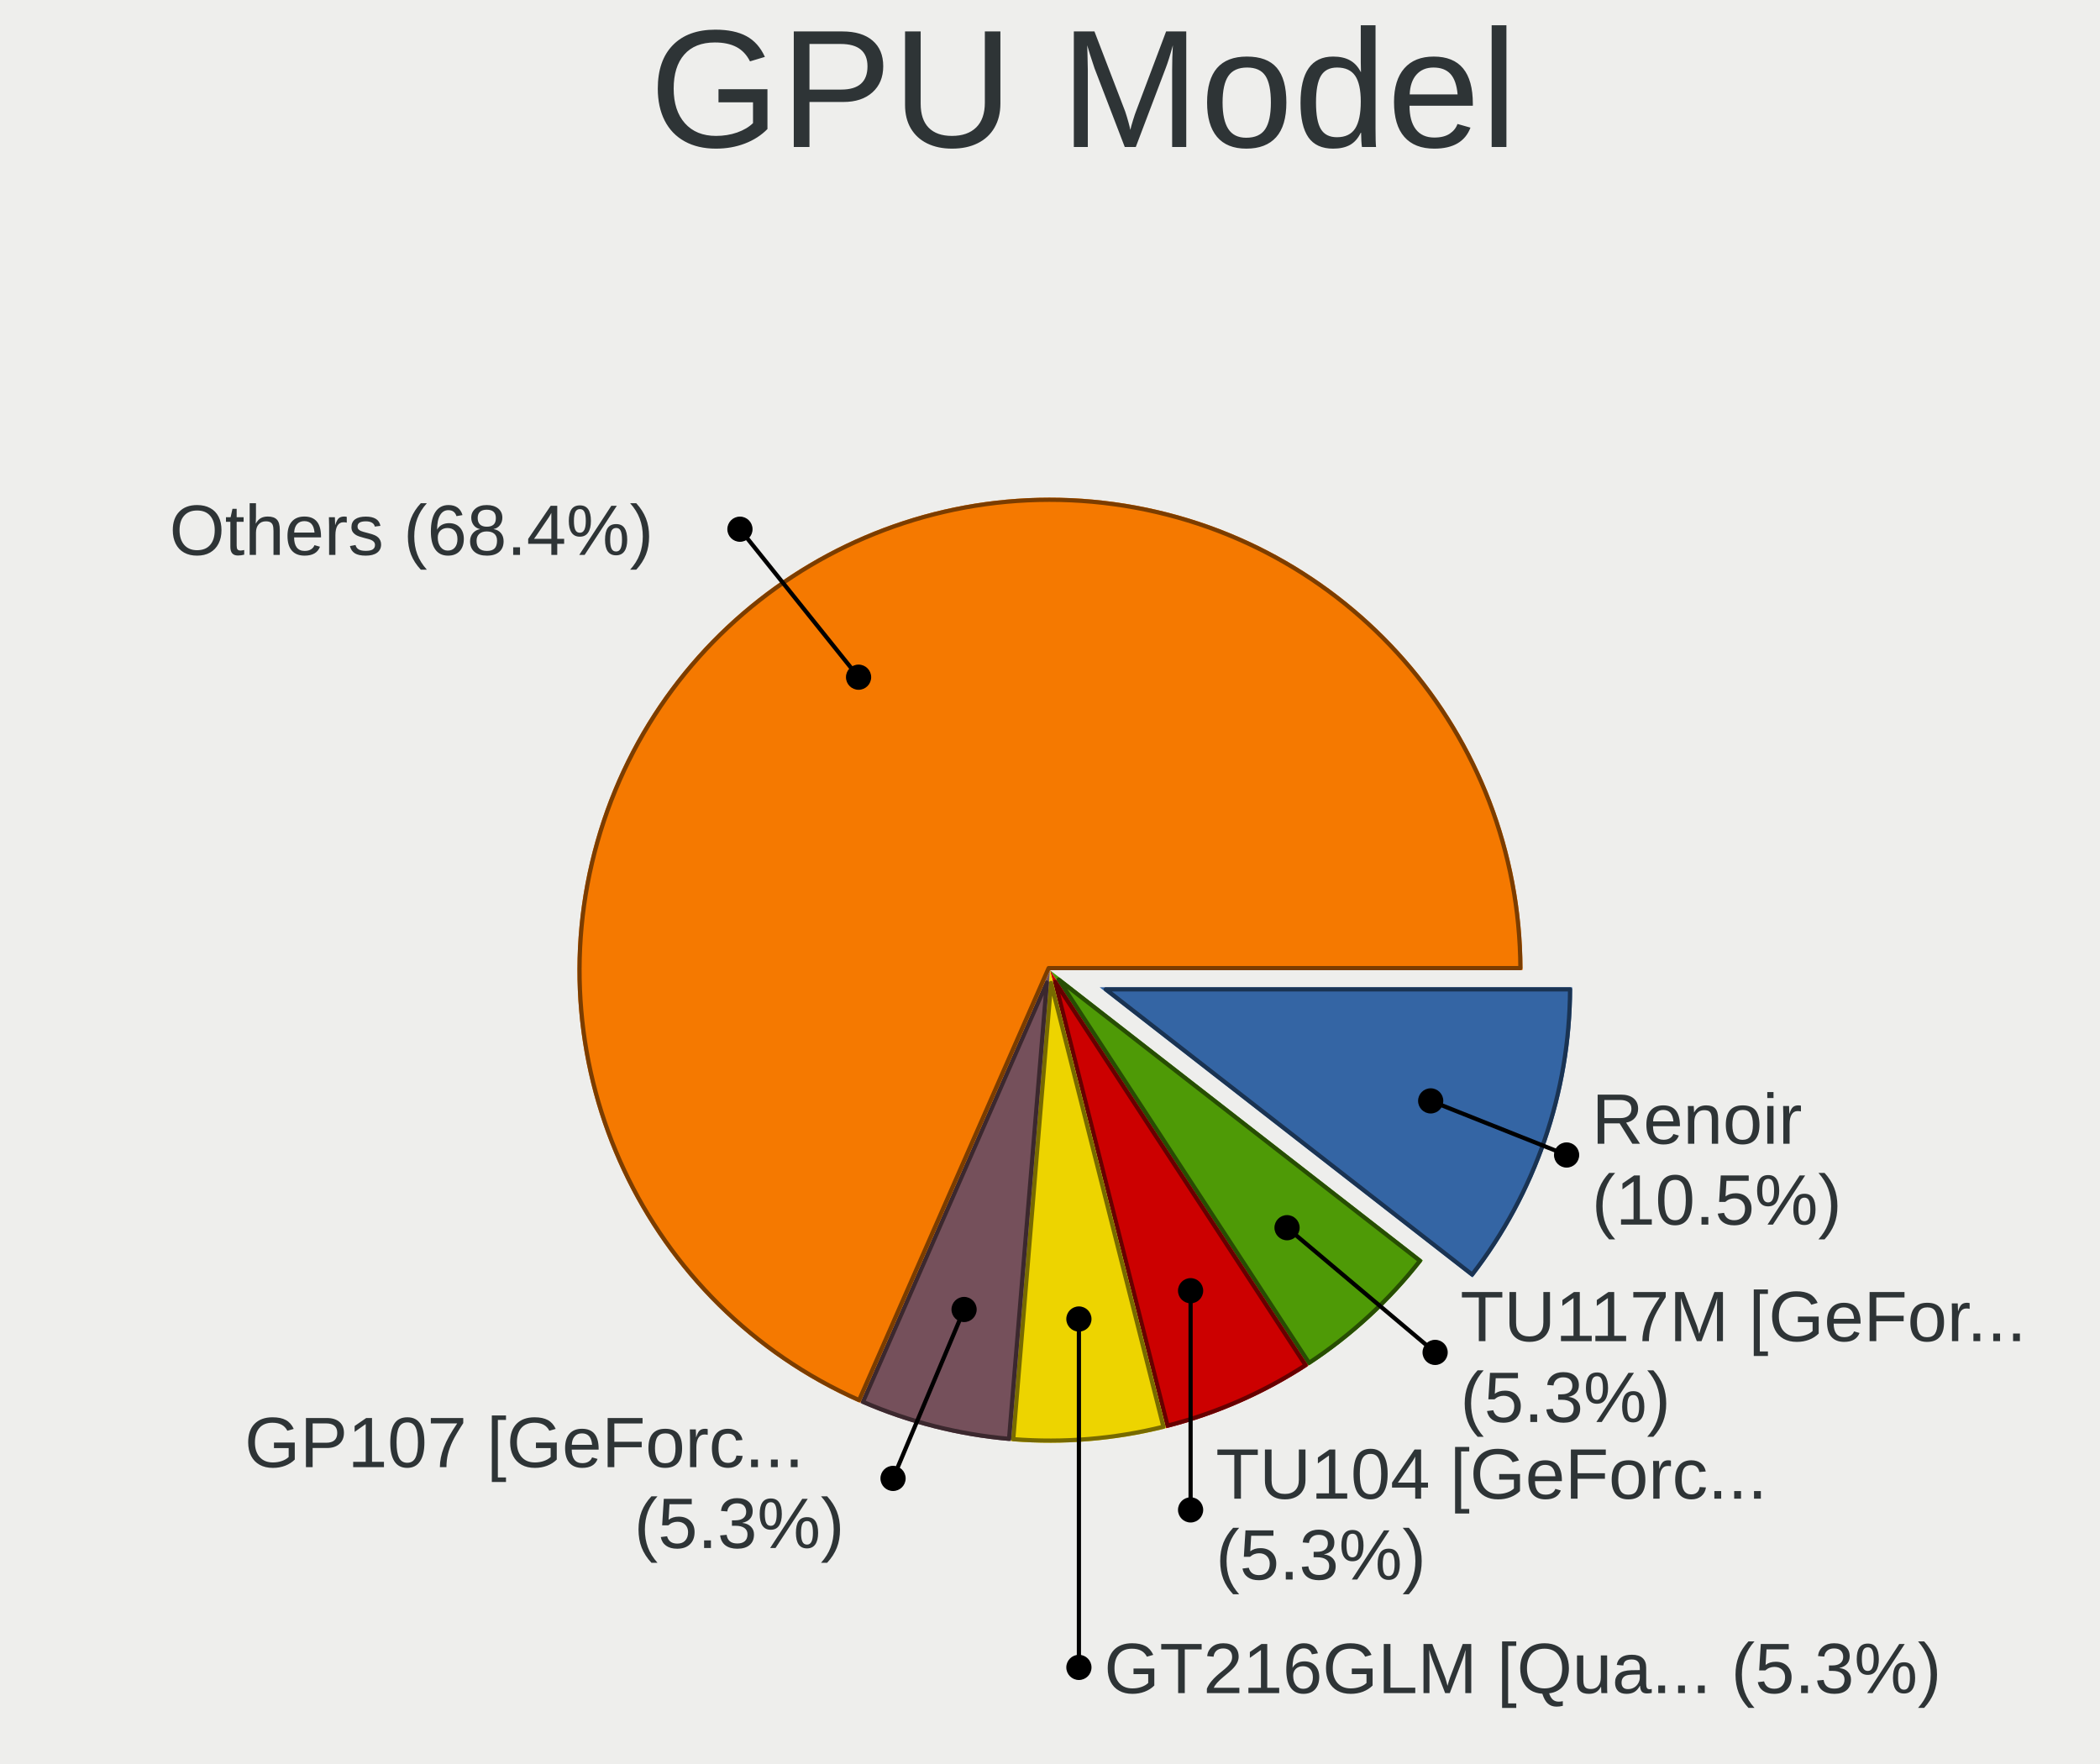
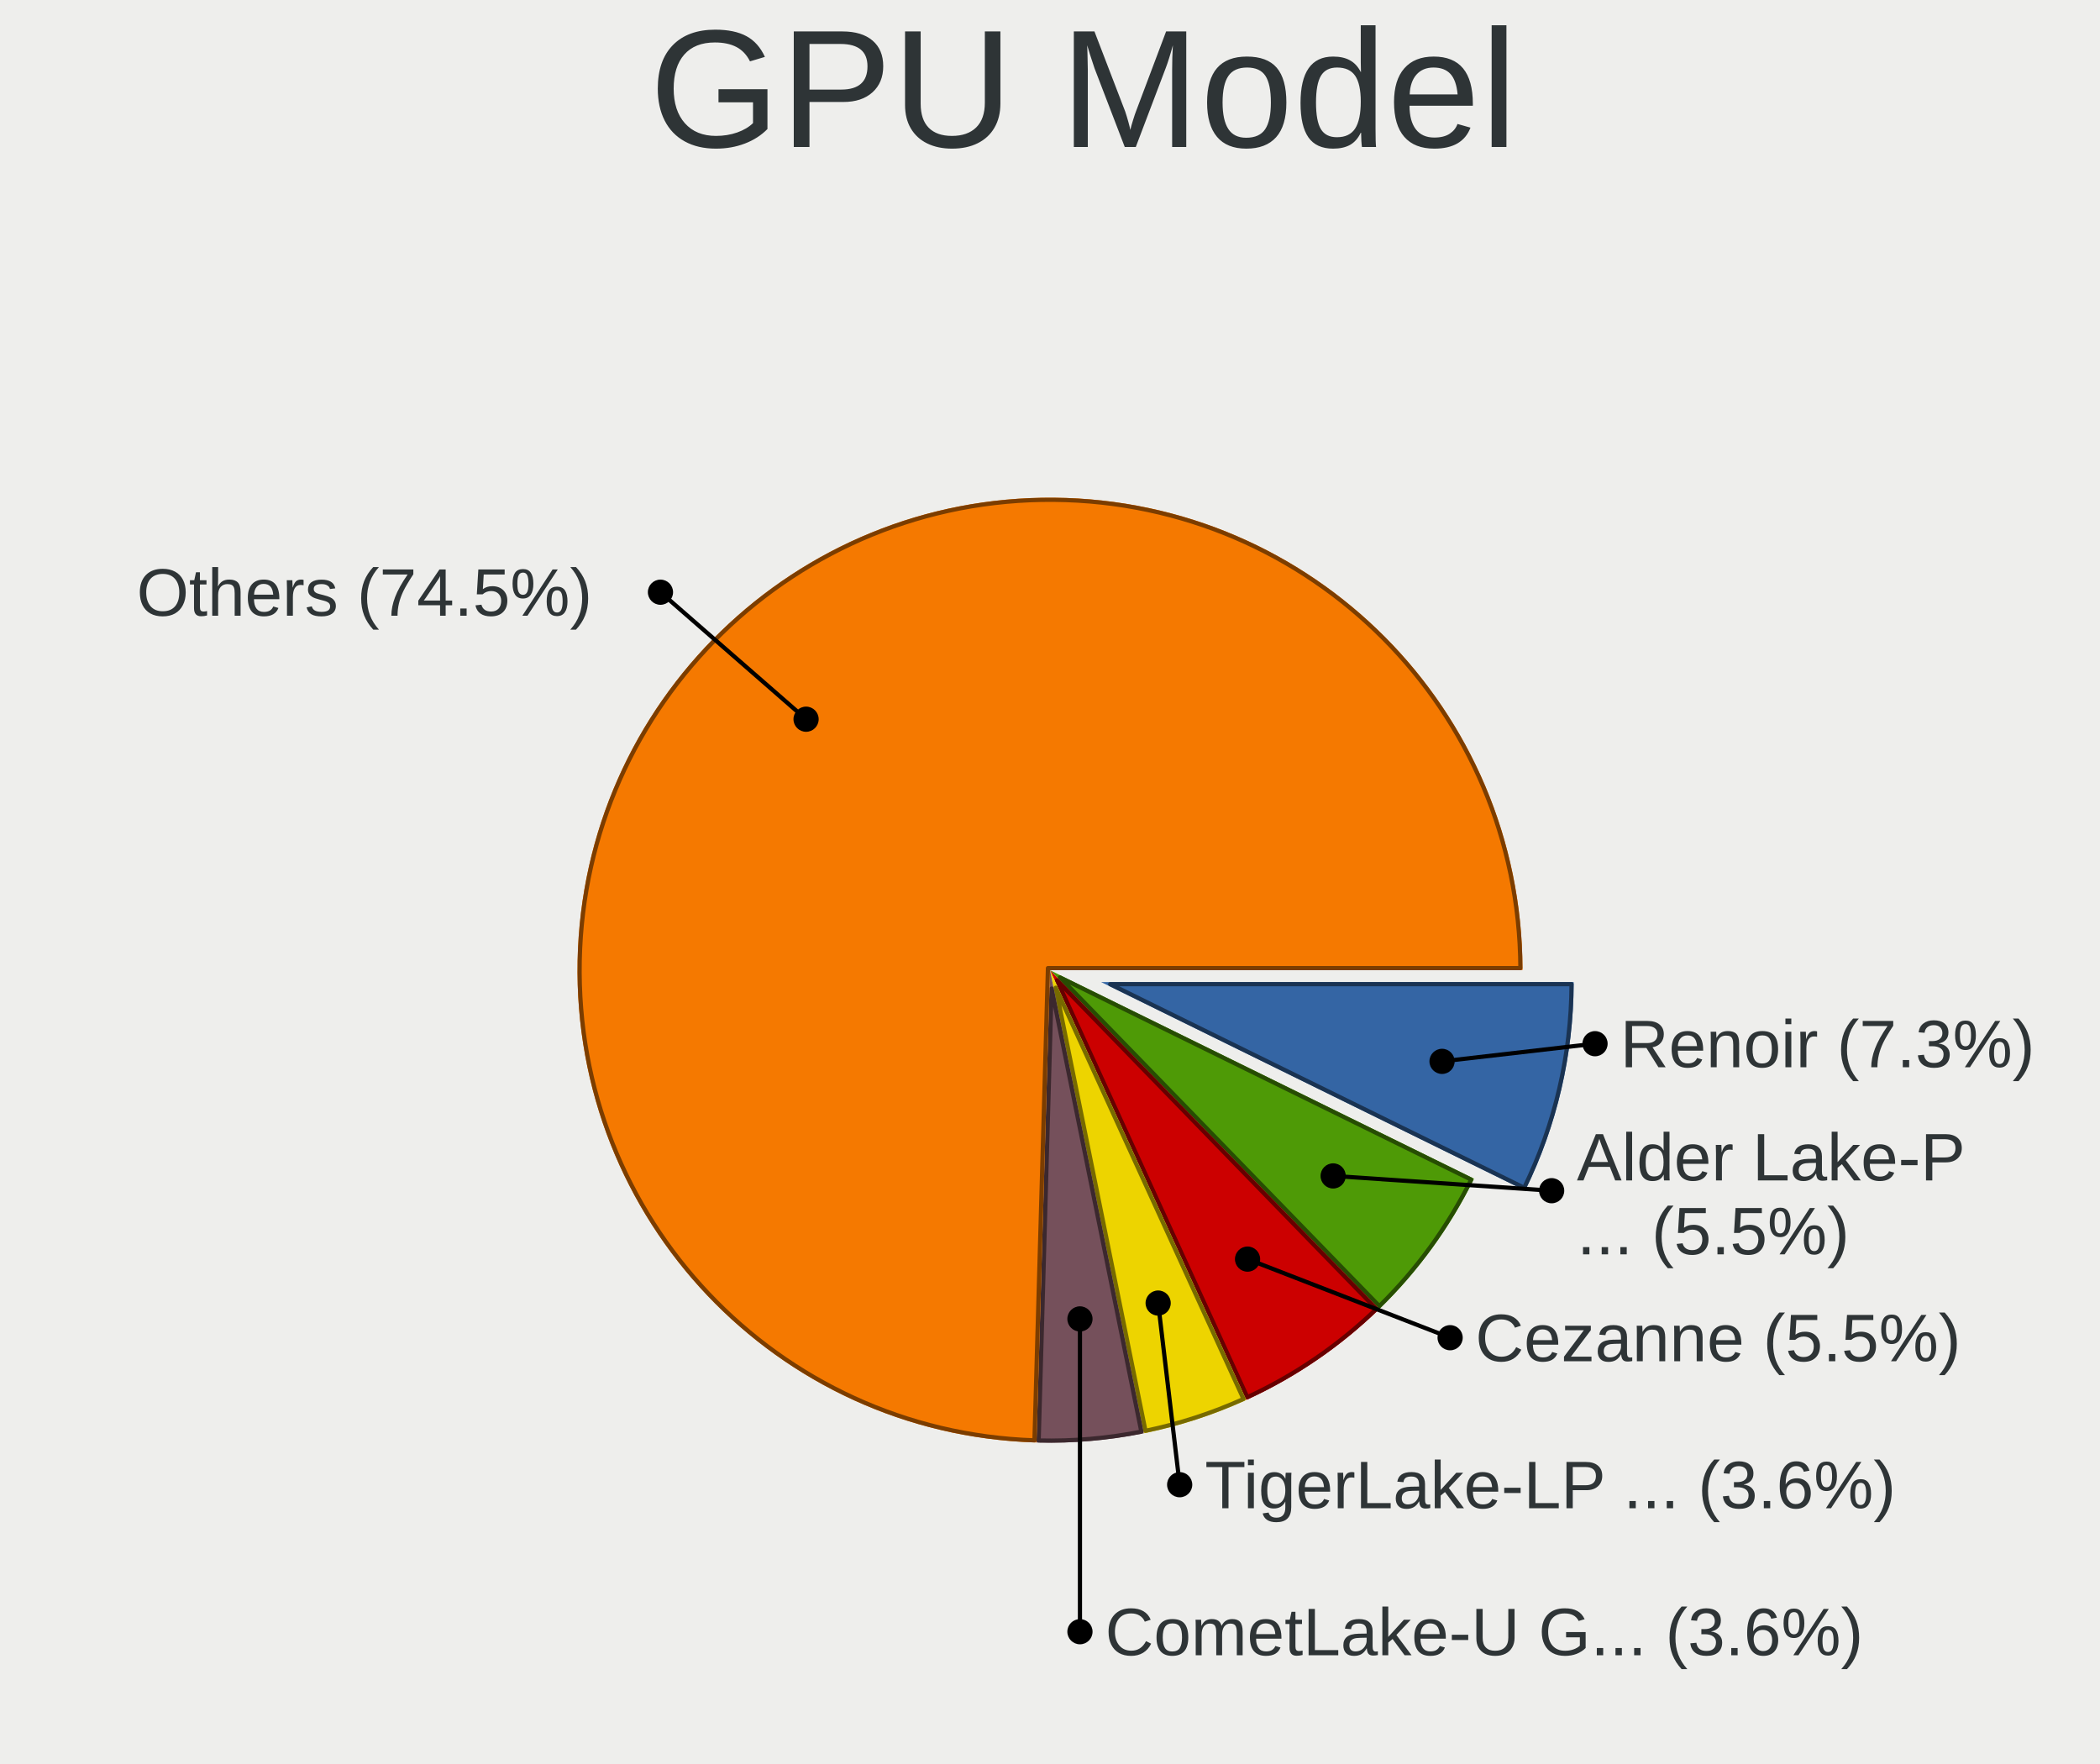
<svg xmlns="http://www.w3.org/2000/svg" width="500" height="420" version="1.0" id="ezcGraph">
  <defs />
  <g id="ezcGraphChart" color-rendering="optimizeQuality" shape-rendering="geometricPrecision" text-rendering="optimizeLegibility">
    <path d=" M 0,420 L 0,0 L 500,0 L 500,420 L 0,420 z " style="fill: #eeeeec; fill-opacity: 1.00; stroke: none;" id="ezcGraphPolygon_1" />
    <path d=" M 0,42 L 0,0 L 500,0 L 500,42 L 0,42 z " style="fill: #000000; fill-opacity: 0.00; stroke: none;" id="ezcGraphPolygon_2" />
-     <path d="M 261.82,235.06 L 374.32,235.06 A 112.50,112.50 0 0,1 350.60,304.16 z" style="fill: #3465a4; fill-opacity: 1.00; stroke: none; cursor: pointer;" id="ezcGraphCircleSector_4" />
-     <path d="M 263.28,235.56 L 373.82,235.56 A 112.00,112.00 0 0,1 350.51,303.46 z" style="fill: none; stroke: #1a3352; stroke-width: 1; stroke-opacity: 1.00; stroke-linecap: round; stroke-linejoin: round;" id="ezcGraphCircleSector_5" />
-     <path d="M 250.00,231.00 L 338.78,300.10 A 112.50,112.50 0 0,1 311.53,325.18 z" style="fill: #4e9a06; fill-opacity: 1.00; stroke: none; cursor: pointer;" id="ezcGraphCircleSector_6" />
-     <path d="M 252.06,233.23 L 338.08,300.19 A 112.00,112.00 0 0,1 311.68,324.49 z" style="fill: none; stroke: #274d03; stroke-width: 1; stroke-opacity: 1.00; stroke-linecap: round; stroke-linejoin: round;" id="ezcGraphCircleSector_7" />
-     <path d="M 250.00,231.00 L 311.53,325.18 A 112.50,112.50 0 0,1 277.62,340.06 z" style="fill: #cc0000; fill-opacity: 1.00; stroke: none; cursor: pointer;" id="ezcGraphCircleSector_8" />
-     <path d="M 251.22,233.78 L 310.84,325.04 A 112.00,112.00 0 0,1 277.98,339.45 z" style="fill: none; stroke: #660000; stroke-width: 1; stroke-opacity: 1.00; stroke-linecap: round; stroke-linejoin: round;" id="ezcGraphCircleSector_9" />
-     <path d="M 250.00,231.00 L 277.62,340.06 A 112.50,112.50 0 0,1 240.71,343.12 z" style="fill: #edd400; fill-opacity: 1.00; stroke: none; cursor: pointer;" id="ezcGraphCircleSector_10" />
-     <path d="M 250.25,234.03 L 277.01,339.70 A 112.00,112.00 0 0,1 241.25,342.66 z" style="fill: none; stroke: #776a00; stroke-width: 1; stroke-opacity: 1.00; stroke-linecap: round; stroke-linejoin: round;" id="ezcGraphCircleSector_11" />
-     <path d="M 250.00,231.00 L 240.71,343.12 A 112.50,112.50 0 0,1 204.81,334.02 z" style="fill: #75505b; fill-opacity: 1.00; stroke: none; cursor: pointer;" id="ezcGraphCircleSector_12" />
-     <path d="M 249.25,233.94 L 240.25,342.58 A 112.00,112.00 0 0,1 205.47,333.77 z" style="fill: none; stroke: #3b282e; stroke-width: 1; stroke-opacity: 1.00; stroke-linecap: round; stroke-linejoin: round;" id="ezcGraphCircleSector_13" />
-     <path d="M 250.00,231.00 L 204.81,334.02 A 112.50,112.50 0 1,1 362.50,231.00 z" style="fill: #f57900; fill-opacity: 1.00; stroke: none;" id="ezcGraphCircleSector_14" />
-     <path d="M 249.67,230.50 L 204.55,333.37 A 112.00,112.00 0 1,1 362.00,230.50 z" style="fill: none; stroke: #7b3d00; stroke-width: 1; stroke-opacity: 1.00; stroke-linecap: round; stroke-linejoin: round;" id="ezcGraphCircleSector_15" />
-     <path d=" M 204.421,161.236 L 176.177,126" style="fill: none; stroke: #000000; stroke-width: 1; stroke-opacity: 1.00; stroke-linecap: round; stroke-linejoin: round;" id="ezcGraphLine_16" />
-     <ellipse cx="204.421" cy="161.236" rx="3" ry="3" style="fill: #000000; fill-opacity: 1.00; stroke: none;" id="ezcGraphCircle_17" />
-     <ellipse cx="176.177" cy="126" rx="3" ry="3" style="fill: #000000; fill-opacity: 1.00; stroke: none;" id="ezcGraphCircle_18" />
-     <path d=" M 229.543,311.783 L 212.631,352" style="fill: none; stroke: #000000; stroke-width: 1; stroke-opacity: 1.00; stroke-linecap: round; stroke-linejoin: round;" id="ezcGraphLine_20" />
-     <ellipse cx="229.543" cy="311.783" rx="3" ry="3" style="fill: #000000; fill-opacity: 1.00; stroke: none;" id="ezcGraphCircle_21" />
-     <ellipse cx="212.631" cy="352" rx="3" ry="3" style="fill: #000000; fill-opacity: 1.00; stroke: none;" id="ezcGraphCircle_22" />
-     <path d=" M 340.641,262.117 L 373,275" style="fill: none; stroke: #000000; stroke-width: 1; stroke-opacity: 1.00; stroke-linecap: round; stroke-linejoin: round;" id="ezcGraphLine_24" />
-     <ellipse cx="340.641" cy="262.117" rx="3" ry="3" style="fill: #000000; fill-opacity: 1.00; stroke: none;" id="ezcGraphCircle_25" />
-     <ellipse cx="373" cy="275" rx="3" ry="3" style="fill: #000000; fill-opacity: 1.00; stroke: none;" id="ezcGraphCircle_26" />
-     <path d=" M 306.44,292.31 L 341.697,322" style="fill: none; stroke: #000000; stroke-width: 1; stroke-opacity: 1.00; stroke-linecap: round; stroke-linejoin: round;" id="ezcGraphLine_28" />
-     <ellipse cx="306.44" cy="292.31" rx="3" ry="3" style="fill: #000000; fill-opacity: 1.00; stroke: none;" id="ezcGraphCircle_29" />
-     <ellipse cx="341.697" cy="322" rx="3" ry="3" style="fill: #000000; fill-opacity: 1.00; stroke: none;" id="ezcGraphCircle_30" />
-     <path d=" M 283.475,307.314 L 283.475,359.5" style="fill: none; stroke: #000000; stroke-width: 1; stroke-opacity: 1.00; stroke-linecap: round; stroke-linejoin: round;" id="ezcGraphLine_32" />
-     <ellipse cx="283.475" cy="307.314" rx="3" ry="3" style="fill: #000000; fill-opacity: 1.00; stroke: none;" id="ezcGraphCircle_33" />
-     <ellipse cx="283.475" cy="359.5" rx="3" ry="3" style="fill: #000000; fill-opacity: 1.00; stroke: none;" id="ezcGraphCircle_34" />
-     <path d=" M 256.882,314.049 L 256.882,397" style="fill: none; stroke: #000000; stroke-width: 1; stroke-opacity: 1.00; stroke-linecap: round; stroke-linejoin: round;" id="ezcGraphLine_36" />
-     <ellipse cx="256.882" cy="314.049" rx="3" ry="3" style="fill: #000000; fill-opacity: 1.00; stroke: none;" id="ezcGraphCircle_37" />
-     <ellipse cx="256.882" cy="397" rx="3" ry="3" style="fill: #000000; fill-opacity: 1.00; stroke: none;" id="ezcGraphCircle_38" />
+     <path d="M 262.18,233.83 L 374.68,233.83 A 112.50,112.50 0 0,1 363.13,283.47 z" style="fill: #3465a4; fill-opacity: 1.00; stroke: none; cursor: pointer;" id="ezcGraphCircleSector_4" />
+     <path d="M 264.33,234.33 L 374.18,234.33 A 112.00,112.00 0 0,1 362.90,282.80 z" style="fill: none; stroke: #1a3352; stroke-width: 1; stroke-opacity: 1.00; stroke-linecap: round; stroke-linejoin: round;" id="ezcGraphCircleSector_5" />
+     <path d="M 250.00,231.00 L 350.96,280.64 A 112.50,112.50 0 0,1 328.41,311.68 z" style="fill: #4e9a06; fill-opacity: 1.00; stroke: none; cursor: pointer;" id="ezcGraphCircleSector_6" />
+     <path d="M 252.37,232.72 L 350.29,280.87 A 112.00,112.00 0 0,1 328.42,310.97 z" style="fill: none; stroke: #274d03; stroke-width: 1; stroke-opacity: 1.00; stroke-linecap: round; stroke-linejoin: round;" id="ezcGraphCircleSector_7" />
+     <path d="M 250.00,231.00 L 328.41,311.68 A 112.50,112.50 0 0,1 296.73,333.33 z" style="fill: #cc0000; fill-opacity: 1.00; stroke: none; cursor: pointer;" id="ezcGraphCircleSector_8" />
+     <path d="M 251.66,233.42 L 327.70,311.67 A 112.00,112.00 0 0,1 296.98,332.67 z" style="fill: none; stroke: #660000; stroke-width: 1; stroke-opacity: 1.00; stroke-linecap: round; stroke-linejoin: round;" id="ezcGraphCircleSector_9" />
+     <path d="M 250.00,231.00 L 296.73,333.33 A 112.50,112.50 0 0,1 272.34,341.26 z" style="fill: #edd400; fill-opacity: 1.00; stroke: none; cursor: pointer;" id="ezcGraphCircleSector_10" />
+     <path d="M 251.36,235.17 L 296.07,333.09 A 112.00,112.00 0 0,1 272.73,340.67 z" style="fill: none; stroke: #776a00; stroke-width: 1; stroke-opacity: 1.00; stroke-linecap: round; stroke-linejoin: round;" id="ezcGraphCircleSector_11" />
+     <path d="M 250.00,231.00 L 272.34,341.26 A 112.50,112.50 0 0,1 246.79,343.45 z" style="fill: #75505b; fill-opacity: 1.00; stroke: none; cursor: pointer;" id="ezcGraphCircleSector_12" />
+     <path d="M 250.38,235.37 L 271.75,340.87 A 112.00,112.00 0 0,1 247.30,342.97 z" style="fill: none; stroke: #3b282e; stroke-width: 1; stroke-opacity: 1.00; stroke-linecap: round; stroke-linejoin: round;" id="ezcGraphCircleSector_13" />
+     <path d="M 250.00,231.00 L 246.79,343.45 A 112.50,112.50 0 1,1 362.50,231.00 z" style="fill: #f57900; fill-opacity: 1.00; stroke: none;" id="ezcGraphCircleSector_14" />
+     <path d="M 249.51,230.50 L 246.30,342.94 A 112.00,112.00 0 1,1 362.00,230.50 z" style="fill: none; stroke: #7b3d00; stroke-width: 1; stroke-opacity: 1.00; stroke-linecap: round; stroke-linejoin: round;" id="ezcGraphCircleSector_15" />
+     <path d=" M 191.922,171.239 L 157.253,141" style="fill: none; stroke: #000000; stroke-width: 1; stroke-opacity: 1.00; stroke-linecap: round; stroke-linejoin: round;" id="ezcGraphLine_16" />
+     <ellipse cx="191.922" cy="171.239" rx="3" ry="3" style="fill: #000000; fill-opacity: 1.00; stroke: none;" id="ezcGraphCircle_17" />
+     <ellipse cx="157.253" cy="141" rx="3" ry="3" style="fill: #000000; fill-opacity: 1.00; stroke: none;" id="ezcGraphCircle_18" />
+     <path d=" M 343.343,252.706 L 379.769,248.5" style="fill: none; stroke: #000000; stroke-width: 1; stroke-opacity: 1.00; stroke-linecap: round; stroke-linejoin: round;" id="ezcGraphLine_20" />
+     <ellipse cx="343.343" cy="252.706" rx="3" ry="3" style="fill: #000000; fill-opacity: 1.00; stroke: none;" id="ezcGraphCircle_21" />
+     <ellipse cx="379.769" cy="248.5" rx="3" ry="3" style="fill: #000000; fill-opacity: 1.00; stroke: none;" id="ezcGraphCircle_22" />
+     <path d=" M 317.418,279.982 L 369.44,283.5" style="fill: none; stroke: #000000; stroke-width: 1; stroke-opacity: 1.00; stroke-linecap: round; stroke-linejoin: round;" id="ezcGraphLine_24" />
+     <ellipse cx="317.418" cy="279.982" rx="3" ry="3" style="fill: #000000; fill-opacity: 1.00; stroke: none;" id="ezcGraphCircle_25" />
+     <ellipse cx="369.44" cy="283.5" rx="3" ry="3" style="fill: #000000; fill-opacity: 1.00; stroke: none;" id="ezcGraphCircle_26" />
+     <path d=" M 297.037,299.789 L 345.268,318.5" style="fill: none; stroke: #000000; stroke-width: 1; stroke-opacity: 1.00; stroke-linecap: round; stroke-linejoin: round;" id="ezcGraphLine_28" />
+     <ellipse cx="297.037" cy="299.789" rx="3" ry="3" style="fill: #000000; fill-opacity: 1.00; stroke: none;" id="ezcGraphCircle_29" />
+     <ellipse cx="345.268" cy="318.5" rx="3" ry="3" style="fill: #000000; fill-opacity: 1.00; stroke: none;" id="ezcGraphCircle_30" />
+     <path d=" M 275.751,310.255 L 280.875,353.5" style="fill: none; stroke: #000000; stroke-width: 1; stroke-opacity: 1.00; stroke-linecap: round; stroke-linejoin: round;" id="ezcGraphLine_32" />
+     <ellipse cx="275.751" cy="310.255" rx="3" ry="3" style="fill: #000000; fill-opacity: 1.00; stroke: none;" id="ezcGraphCircle_33" />
+     <ellipse cx="280.875" cy="353.5" rx="3" ry="3" style="fill: #000000; fill-opacity: 1.00; stroke: none;" id="ezcGraphCircle_34" />
+     <path d=" M 257.131,314.028 L 257.131,388.5" style="fill: none; stroke: #000000; stroke-width: 1; stroke-opacity: 1.00; stroke-linecap: round; stroke-linejoin: round;" id="ezcGraphLine_36" />
+     <ellipse cx="257.131" cy="314.028" rx="3" ry="3" style="fill: #000000; fill-opacity: 1.00; stroke: none;" id="ezcGraphCircle_37" />
+     <ellipse cx="257.131" cy="388.5" rx="3" ry="3" style="fill: #000000; fill-opacity: 1.00; stroke: none;" id="ezcGraphCircle_38" />
    <g id="ezcGraphTextBox_3">
      <path d=" M 154.1,42 L 154.1,0.5 L 346.4,0.5 L 346.4,42 L 154.1,42 z " style="fill: #ffffff; fill-opacity: 0.00; stroke: none;" id="ezcGraphPolygon_40" />
      <text id="ezcGraphTextBox_3_text" x="154.6" text-length="190.8px" y="35" style="font-size: 40px; font-family: 'Arial'; fill: #2e3436; fill-opacity: 1.00; stroke: none;">GPU Model</text>
    </g>
    <g id="ezcGraphTextBox_19">
-       <path d=" M 39.827,135.75 L 39.827,116.75 L 171.177,116.75 L 171.177,135.75 L 39.827,135.75 z " style="fill: #ffffff; fill-opacity: 0.00; stroke: none;" id="ezcGraphPolygon_41" />
-       <text id="ezcGraphTextBox_19_text" x="40.327" text-length="129.85px" y="132.125" style="font-size: 17px; font-family: 'Arial'; fill: #2e3436; fill-opacity: 1.00; stroke: none;">Others (68.4%)</text>
+       <path d=" M 32.033,150 L 32.033,132.5 L 152.253,132.5 L 152.253,150 L 32.033,150 z " style="fill: #ffffff; fill-opacity: 0.00; stroke: none;" id="ezcGraphPolygon_41" />
+       <text id="ezcGraphTextBox_19_text" x="32.533" text-length="118.72px" y="146.6" style="font-size: 16px; font-family: 'Arial'; fill: #2e3436; fill-opacity: 1.00; stroke: none;">Others (74.5%)</text>
    </g>
    <g id="ezcGraphTextBox_23" style=" cursor: pointer;">
-       <path d=" M 57.731,370.55 L 57.731,333.95 L 207.631,333.95 L 207.631,370.55 L 57.731,370.55 z " style="fill: #ffffff; fill-opacity: 0.00; stroke: none;" id="ezcGraphPolygon_42" />
-       <text id="ezcGraphTextBox_23_text" x="58.231" text-length="148.4px" y="349.325" style="font-size: 17px; font-family: 'Arial'; fill: #2e3436; fill-opacity: 1.00; stroke: none;">GP107 [GeForc...</text>
-       <text id="ezcGraphTextBox_23_text" x="150.981" text-length="55.65px" y="368.575" style="font-size: 17px; font-family: 'Arial'; fill: #2e3436; fill-opacity: 1.00; stroke: none;">(5.3%)</text>
+       <path d=" M 385.269,257.5 L 385.269,240 L 497.009,240 L 497.009,257.5 L 385.269,257.5 z " style="fill: #ffffff; fill-opacity: 0.00; stroke: none;" id="ezcGraphPolygon_42" />
+       <text id="ezcGraphTextBox_23_text" x="385.769" text-length="110.24px" y="254.1" style="font-size: 16px; font-family: 'Arial'; fill: #2e3436; fill-opacity: 1.00; stroke: none;">Renoir (7.3%)</text>
    </g>
    <g id="ezcGraphTextBox_27" style=" cursor: pointer;">
-       <path d=" M 378.5,293.55 L 378.5,256.95 L 444.925,256.95 L 444.925,293.55 L 378.5,293.55 z " style="fill: #ffffff; fill-opacity: 0.00; stroke: none;" id="ezcGraphPolygon_43" />
-       <text id="ezcGraphTextBox_27_text" x="379" text-length="55.65px" y="272.325" style="font-size: 17px; font-family: 'Arial'; fill: #2e3436; fill-opacity: 1.00; stroke: none;">Renoir</text>
-       <text id="ezcGraphTextBox_27_text" x="379" text-length="64.925px" y="291.575" style="font-size: 17px; font-family: 'Arial'; fill: #2e3436; fill-opacity: 1.00; stroke: none;">(10.5%)</text>
+       <path d=" M 374.94,300.55 L 374.94,266.95 L 478.2,266.95 L 478.2,300.55 L 374.94,300.55 z " style="fill: #ffffff; fill-opacity: 0.00; stroke: none;" id="ezcGraphPolygon_43" />
+       <text id="ezcGraphTextBox_27_text" x="375.44" text-length="101.76px" y="281.05" style="font-size: 16px; font-family: 'Arial'; fill: #2e3436; fill-opacity: 1.00; stroke: none;">Alder Lake-P</text>
+       <text id="ezcGraphTextBox_27_text" x="375.44" text-length="84.8px" y="298.65" style="font-size: 16px; font-family: 'Arial'; fill: #2e3436; fill-opacity: 1.00; stroke: none;">... (5.5%)</text>
    </g>
    <g id="ezcGraphTextBox_31" style=" cursor: pointer;">
-       <path d=" M 347.197,340.55 L 347.197,303.95 L 497.097,303.95 L 497.097,340.55 L 347.197,340.55 z " style="fill: #ffffff; fill-opacity: 0.00; stroke: none;" id="ezcGraphPolygon_44" />
-       <text id="ezcGraphTextBox_31_text" x="347.697" text-length="148.4px" y="319.325" style="font-size: 17px; font-family: 'Arial'; fill: #2e3436; fill-opacity: 1.00; stroke: none;">TU117M [GeFor...</text>
-       <text id="ezcGraphTextBox_31_text" x="347.697" text-length="55.65px" y="338.575" style="font-size: 17px; font-family: 'Arial'; fill: #2e3436; fill-opacity: 1.00; stroke: none;">(5.3%)</text>
+       <path d=" M 350.768,327.5 L 350.768,310 L 470.988,310 L 470.988,327.5 L 350.768,327.5 z " style="fill: #ffffff; fill-opacity: 0.00; stroke: none;" id="ezcGraphPolygon_44" />
+       <text id="ezcGraphTextBox_31_text" x="351.268" text-length="118.72px" y="324.1" style="font-size: 16px; font-family: 'Arial'; fill: #2e3436; fill-opacity: 1.00; stroke: none;">Cezanne (5.5%)</text>
    </g>
    <g id="ezcGraphTextBox_35" style=" cursor: pointer;">
-       <path d=" M 288.975,378.05 L 288.975,341.45 L 438.875,341.45 L 438.875,378.05 L 288.975,378.05 z " style="fill: #ffffff; fill-opacity: 0.00; stroke: none;" id="ezcGraphPolygon_45" />
-       <text id="ezcGraphTextBox_35_text" x="289.475" text-length="148.4px" y="356.825" style="font-size: 17px; font-family: 'Arial'; fill: #2e3436; fill-opacity: 1.00; stroke: none;">TU104 [GeForc...</text>
-       <text id="ezcGraphTextBox_35_text" x="289.475" text-length="55.65px" y="376.075" style="font-size: 17px; font-family: 'Arial'; fill: #2e3436; fill-opacity: 1.00; stroke: none;">(5.3%)</text>
+       <path d=" M 286.375,362.5 L 286.375,345 L 482.915,345 L 482.915,362.5 L 286.375,362.5 z " style="fill: #ffffff; fill-opacity: 0.00; stroke: none;" id="ezcGraphPolygon_45" />
+       <text id="ezcGraphTextBox_35_text" x="286.875" text-length="195.04px" y="359.1" style="font-size: 16px; font-family: 'Arial'; fill: #2e3436; fill-opacity: 1.00; stroke: none;">TigerLake-LP ... (3.6%)</text>
    </g>
    <g id="ezcGraphTextBox_39" style=" cursor: pointer;">
-       <path d=" M 262.382,406.75 L 262.382,387.75 L 477.207,387.75 L 477.207,406.75 L 262.382,406.75 z " style="fill: #ffffff; fill-opacity: 0.00; stroke: none;" id="ezcGraphPolygon_46" />
-       <text id="ezcGraphTextBox_39_text" x="262.882" text-length="213.325px" y="403.125" style="font-size: 17px; font-family: 'Arial'; fill: #2e3436; fill-opacity: 1.00; stroke: none;">GT216GLM [Qua... (5.3%)</text>
+       <path d=" M 262.631,397.5 L 262.631,380 L 459.171,380 L 459.171,397.5 L 262.631,397.5 z " style="fill: #ffffff; fill-opacity: 0.00; stroke: none;" id="ezcGraphPolygon_46" />
+       <text id="ezcGraphTextBox_39_text" x="263.131" text-length="195.04px" y="394.1" style="font-size: 16px; font-family: 'Arial'; fill: #2e3436; fill-opacity: 1.00; stroke: none;">CometLake-U G... (3.6%)</text>
    </g>
  </g>
</svg>
